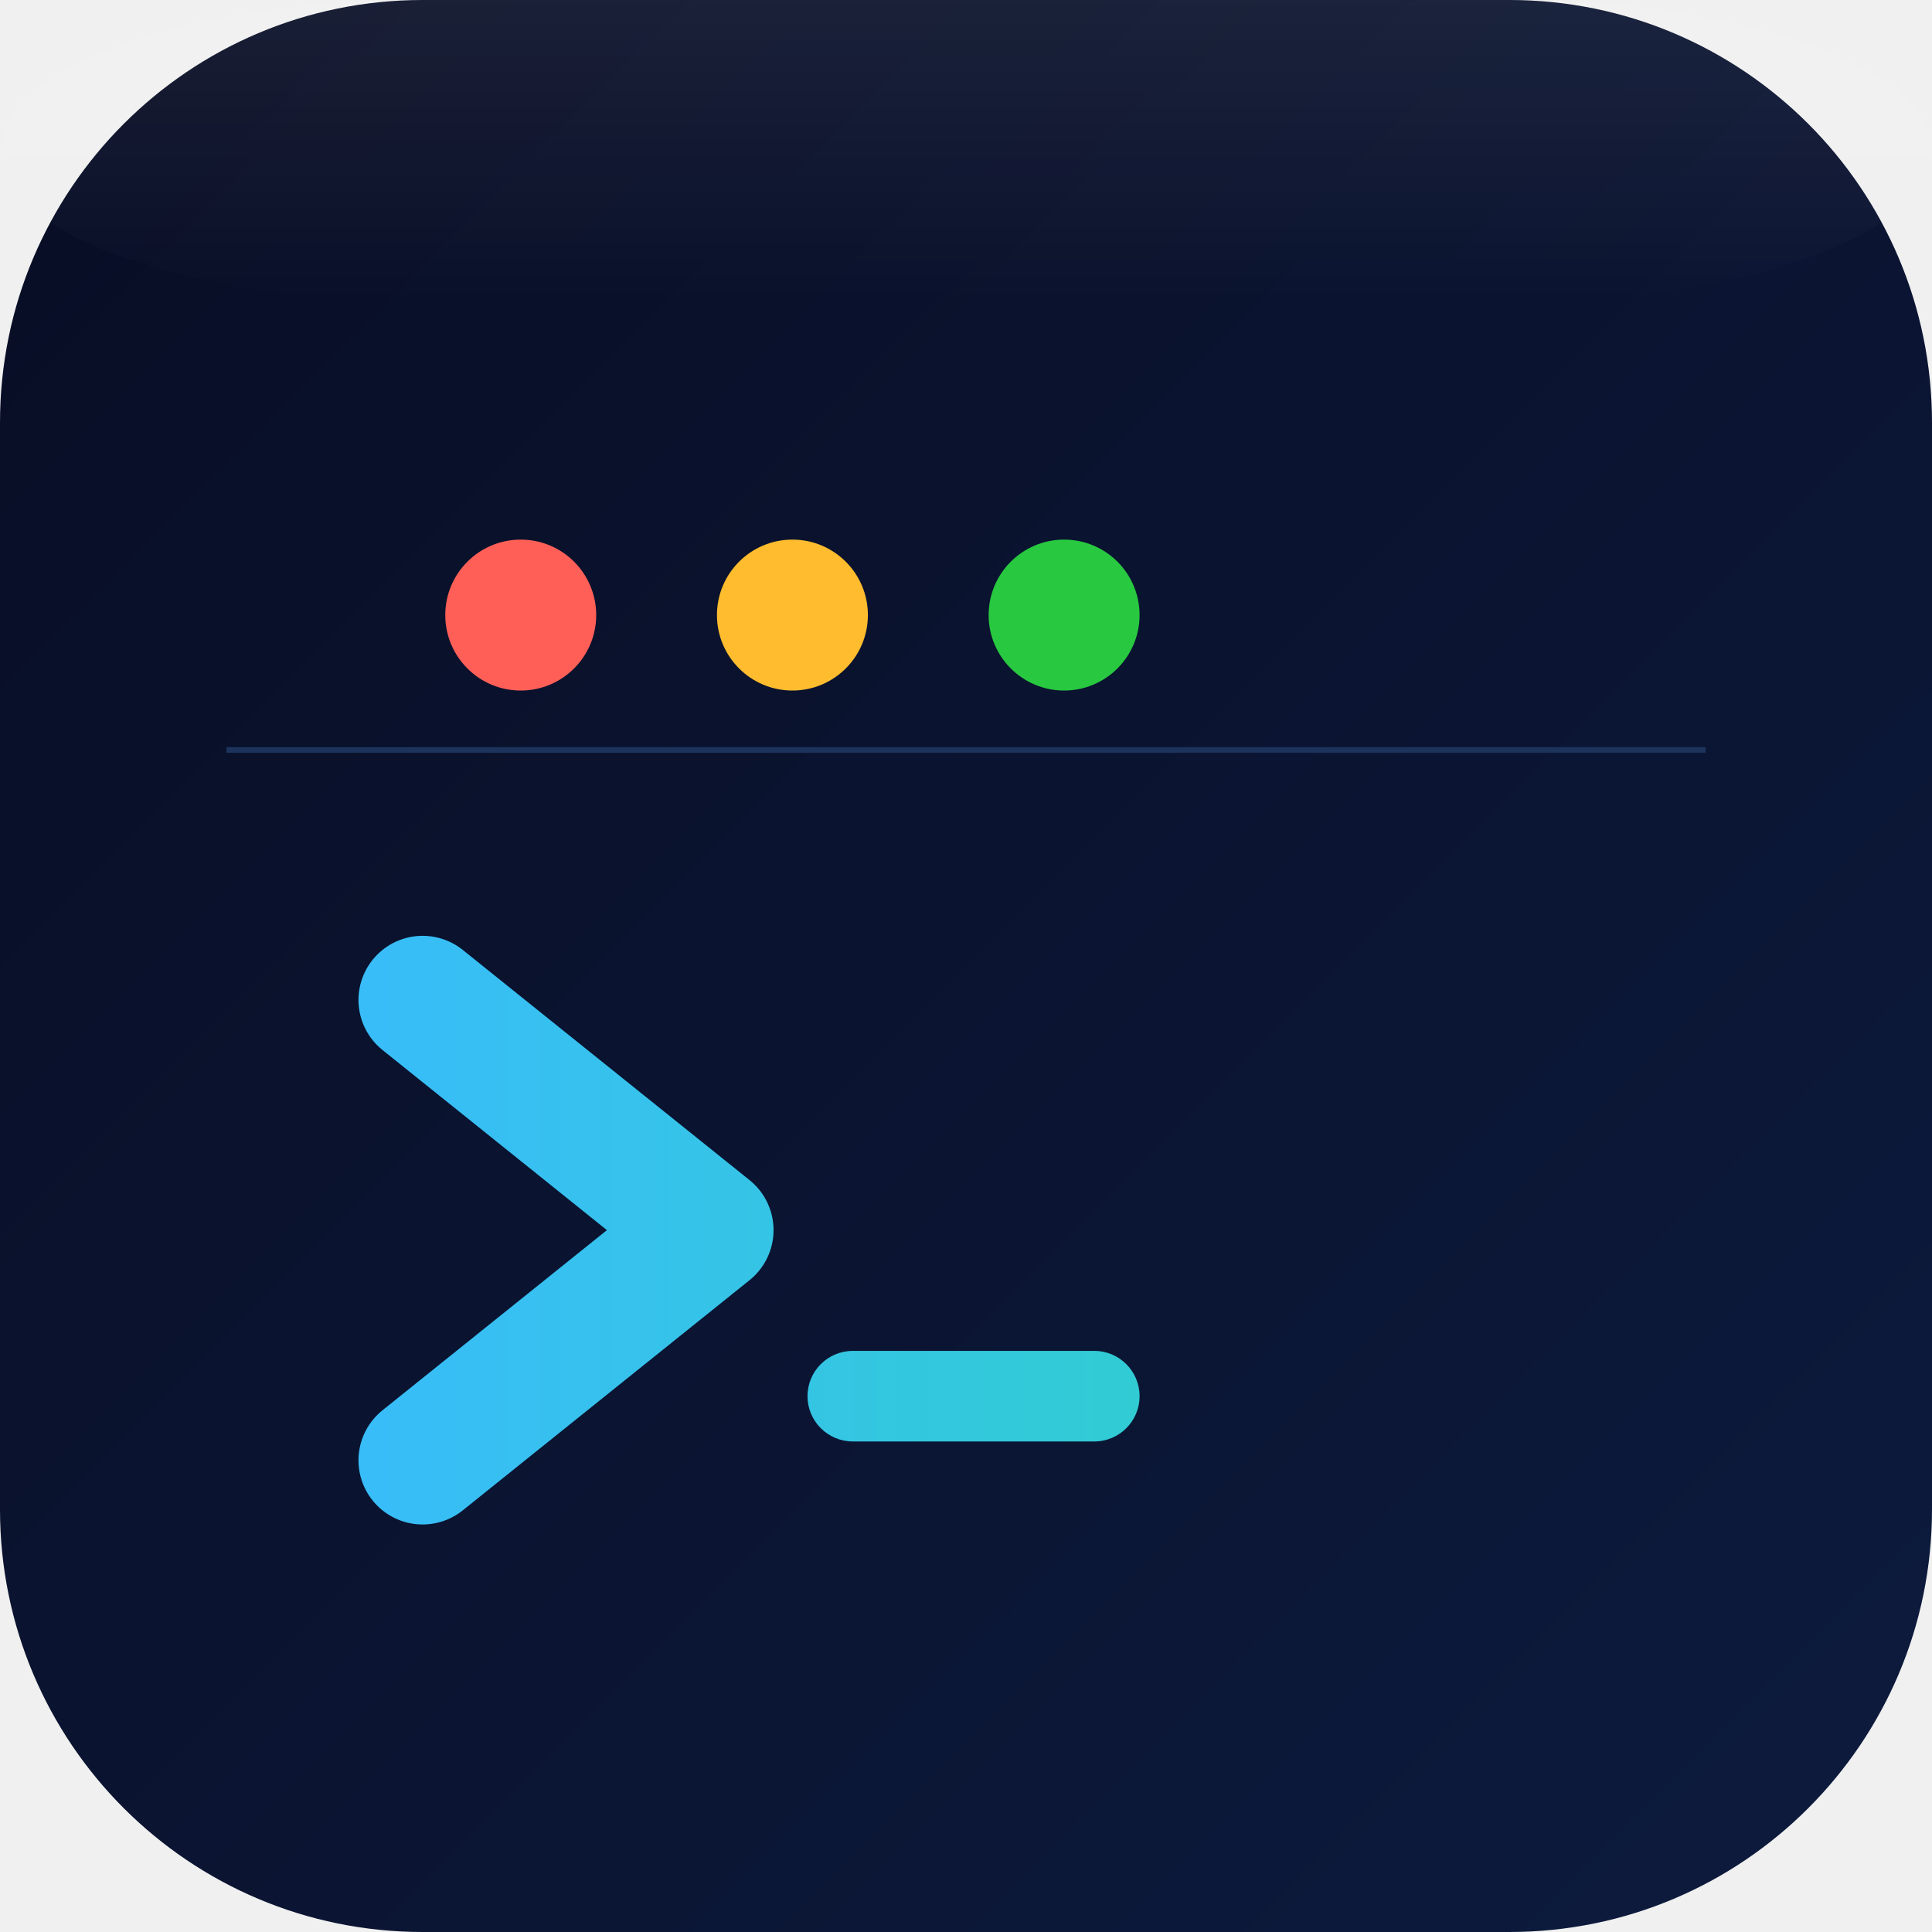
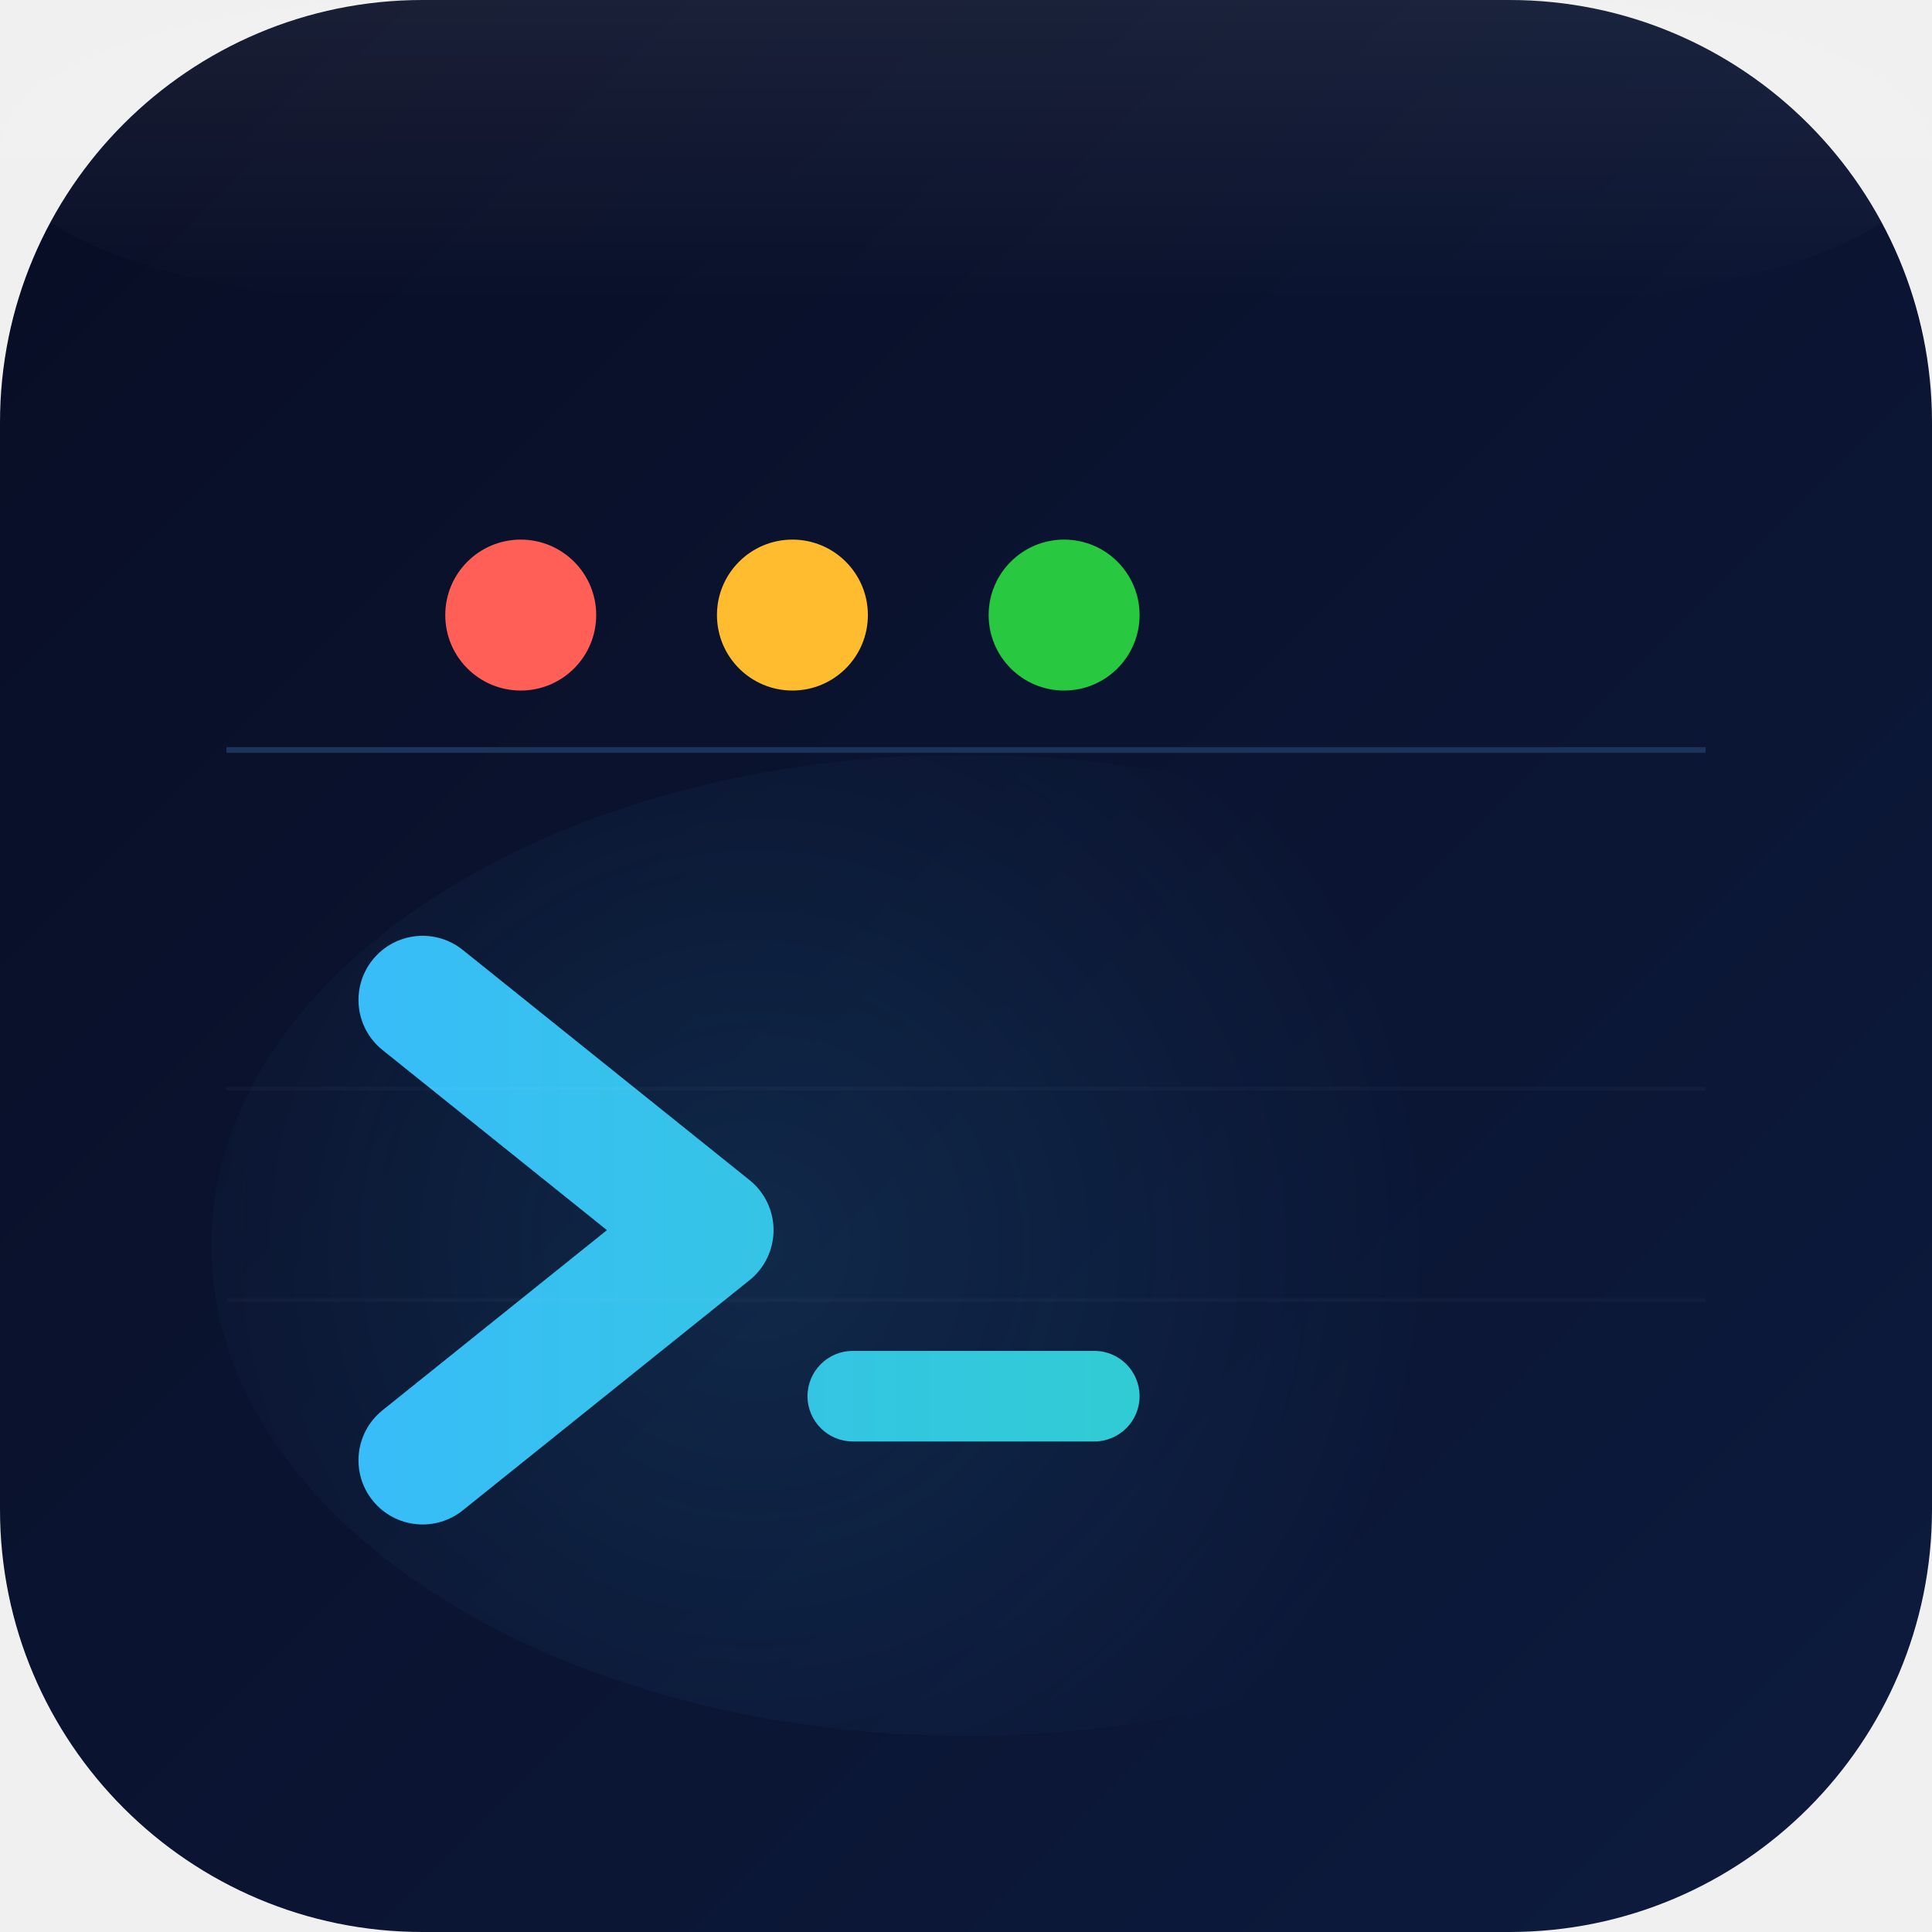
<svg xmlns="http://www.w3.org/2000/svg" viewBox="0 0 512 512" fill="none">
  <defs>
    <linearGradient id="bg" x1="0" y1="0" x2="512" y2="512" gradientUnits="userSpaceOnUse">
      <stop offset="0%" stop-color="#080d24" />
      <stop offset="100%" stop-color="#0d1b3e" />
    </linearGradient>
    <linearGradient id="accent" x1="100" y1="256" x2="420" y2="256" gradientUnits="userSpaceOnUse">
      <stop offset="0%" stop-color="#38bdf8" />
      <stop offset="100%" stop-color="#2dd4bf" />
    </linearGradient>
    <linearGradient id="topShine" x1="0" y1="0" x2="0" y2="80" gradientUnits="userSpaceOnUse">
      <stop offset="0%" stop-color="#ffffff" stop-opacity="0.07" />
      <stop offset="100%" stop-color="#ffffff" stop-opacity="0" />
    </linearGradient>
+     <radialGradient id="glow" cx="200" cy="330" r="180" gradientUnits="userSpaceOnUse">
+       <stop offset="0%" stop-color="#38bdf8" stop-opacity="0.12" />
+       <stop offset="100%" stop-color="#38bdf8" stop-opacity="0" />
+     </radialGradient>
  </defs>
  <rect width="512" height="512" rx="112" fill="url(#bg)" />
  <rect width="512" height="80" rx="112" fill="url(#topShine)" />
+   <ellipse cx="256" cy="330" rx="200" ry="130" fill="url(#glow)" />
  <circle cx="138" cy="163" r="20" fill="#ff5f57" />
  <circle cx="210" cy="163" r="20" fill="#febc2e" />
  <circle cx="282" cy="163" r="20" fill="#28c840" />
  <rect x="60" y="198" width="392" height="1.5" fill="#1e3660" opacity="0.9" />
  <path d="M112 265 L188 326 L112 387" stroke="url(#accent)" stroke-width="34" stroke-linecap="round" stroke-linejoin="round" fill="none" />
  <rect x="214" y="358" width="88" height="24" rx="12" fill="url(#accent)" />
+   <rect x="60" y="288" width="392" height="1" fill="#ffffff" opacity="0.025" />
+   <rect x="60" y="344" width="392" height="1" fill="#ffffff" opacity="0.025" />
</svg>
